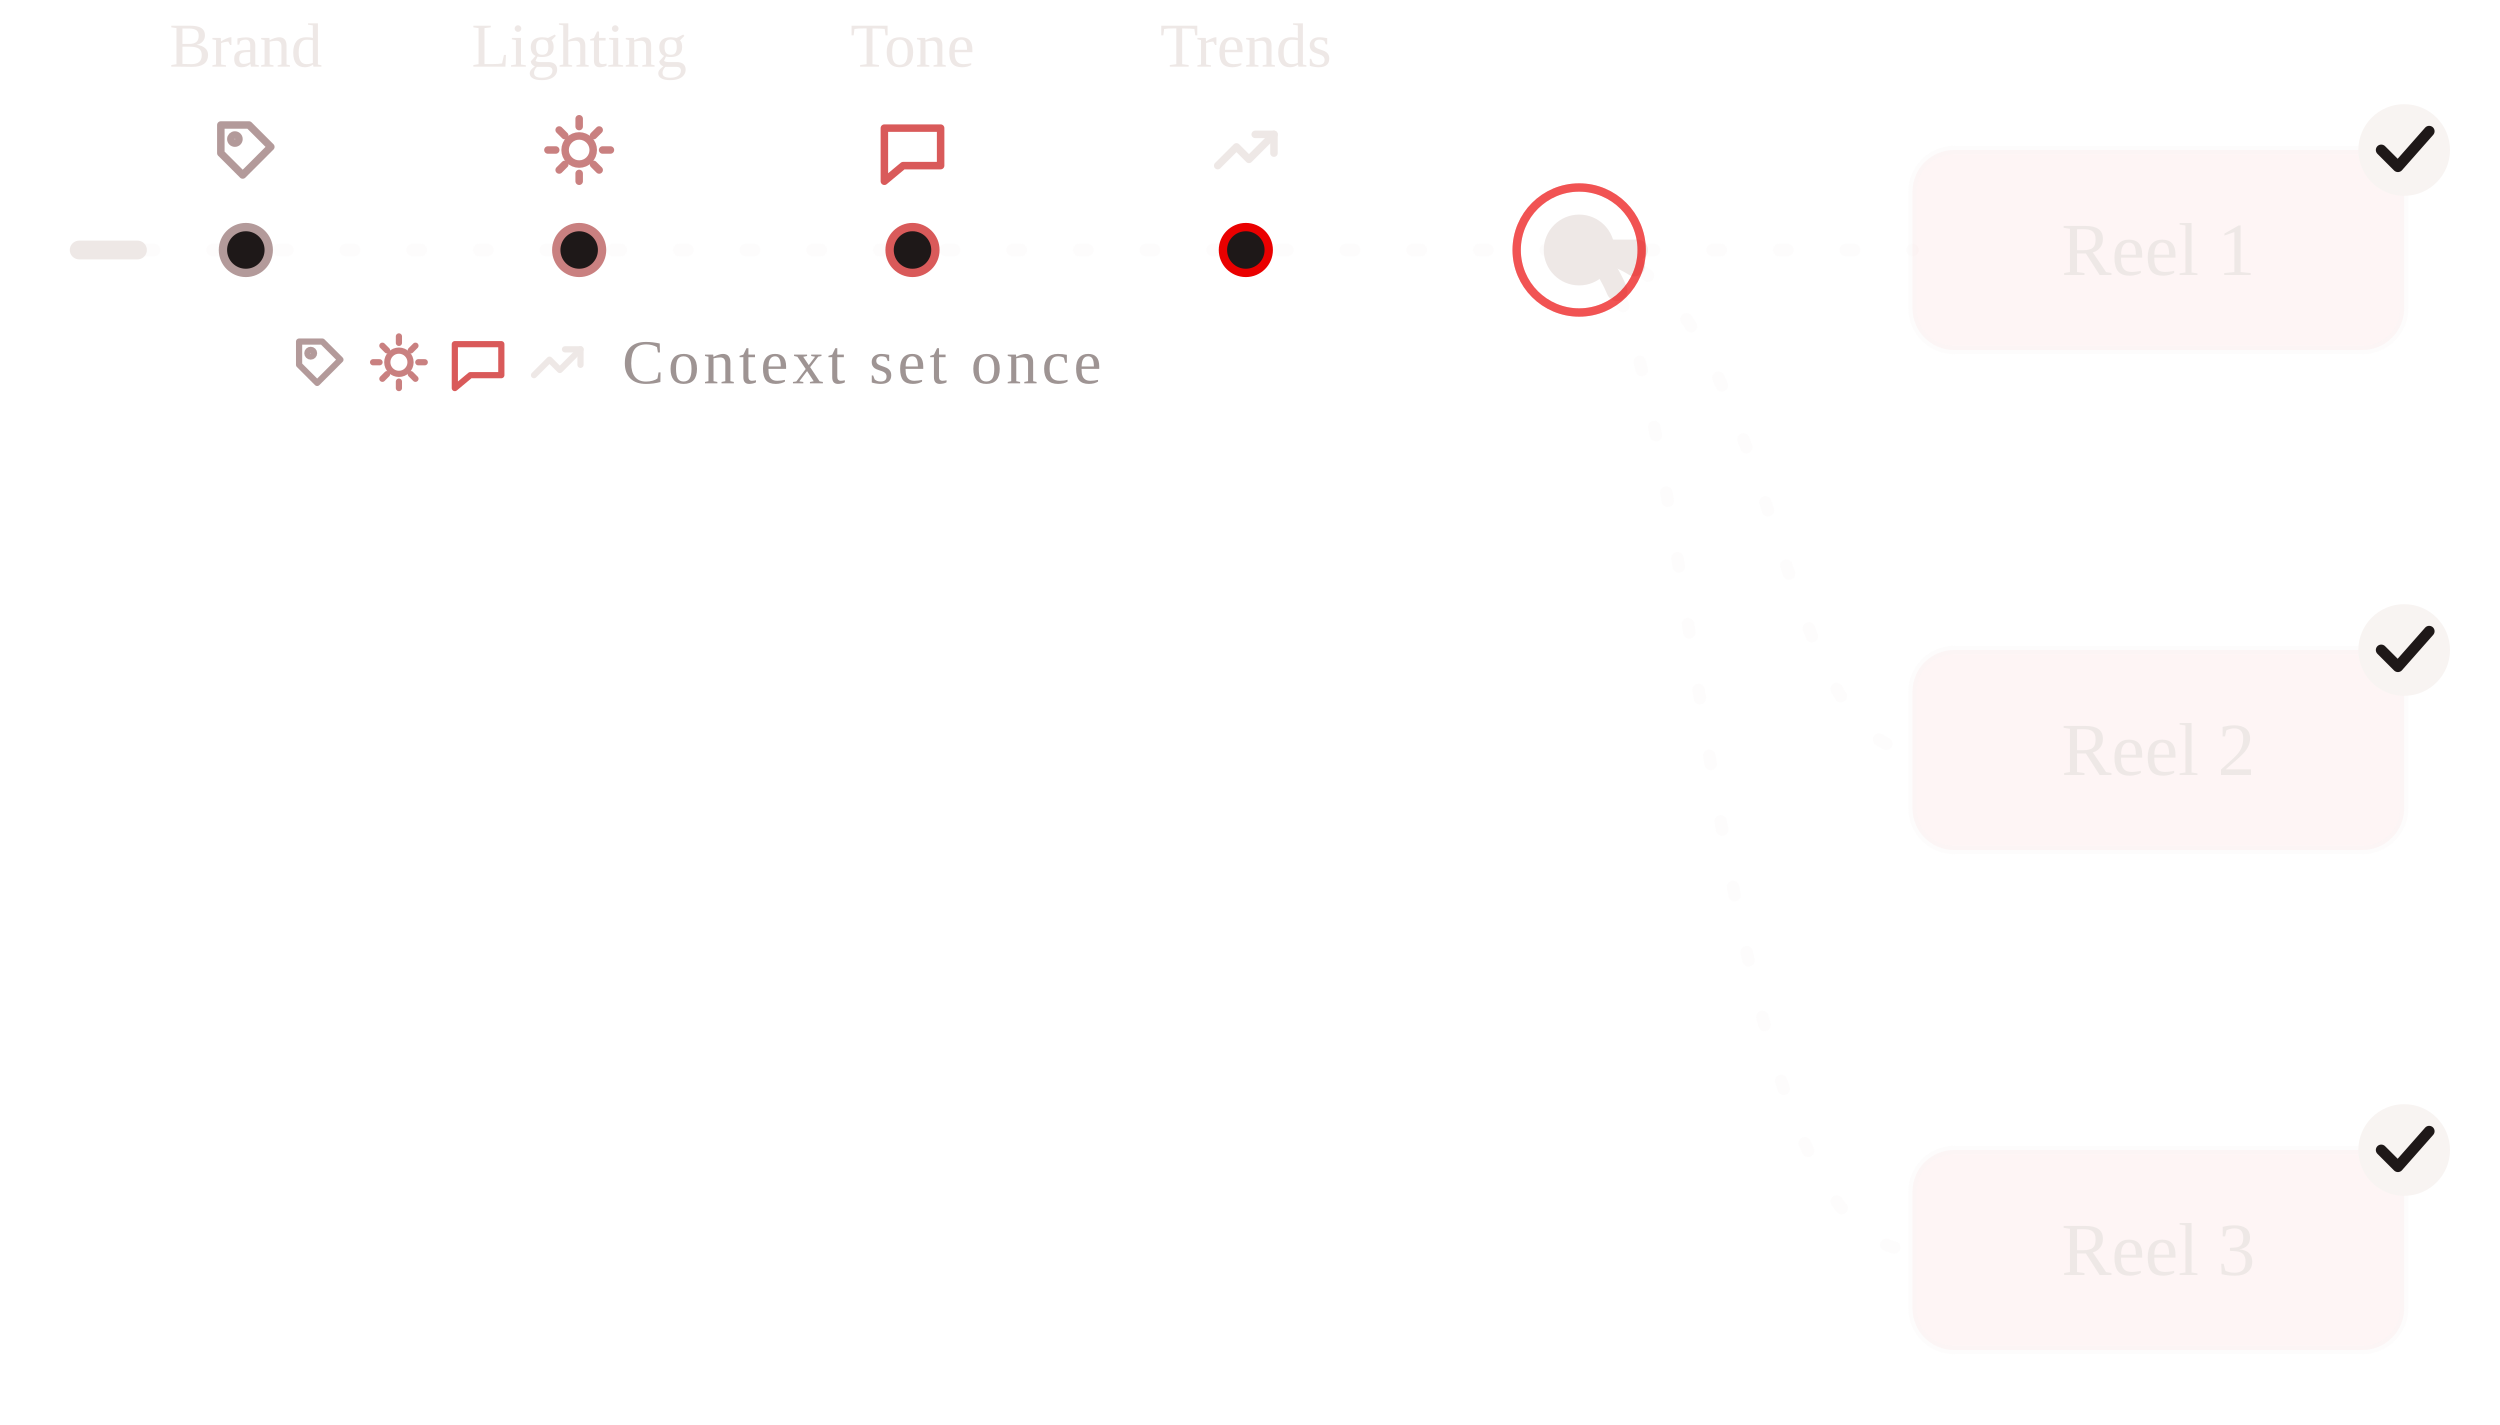
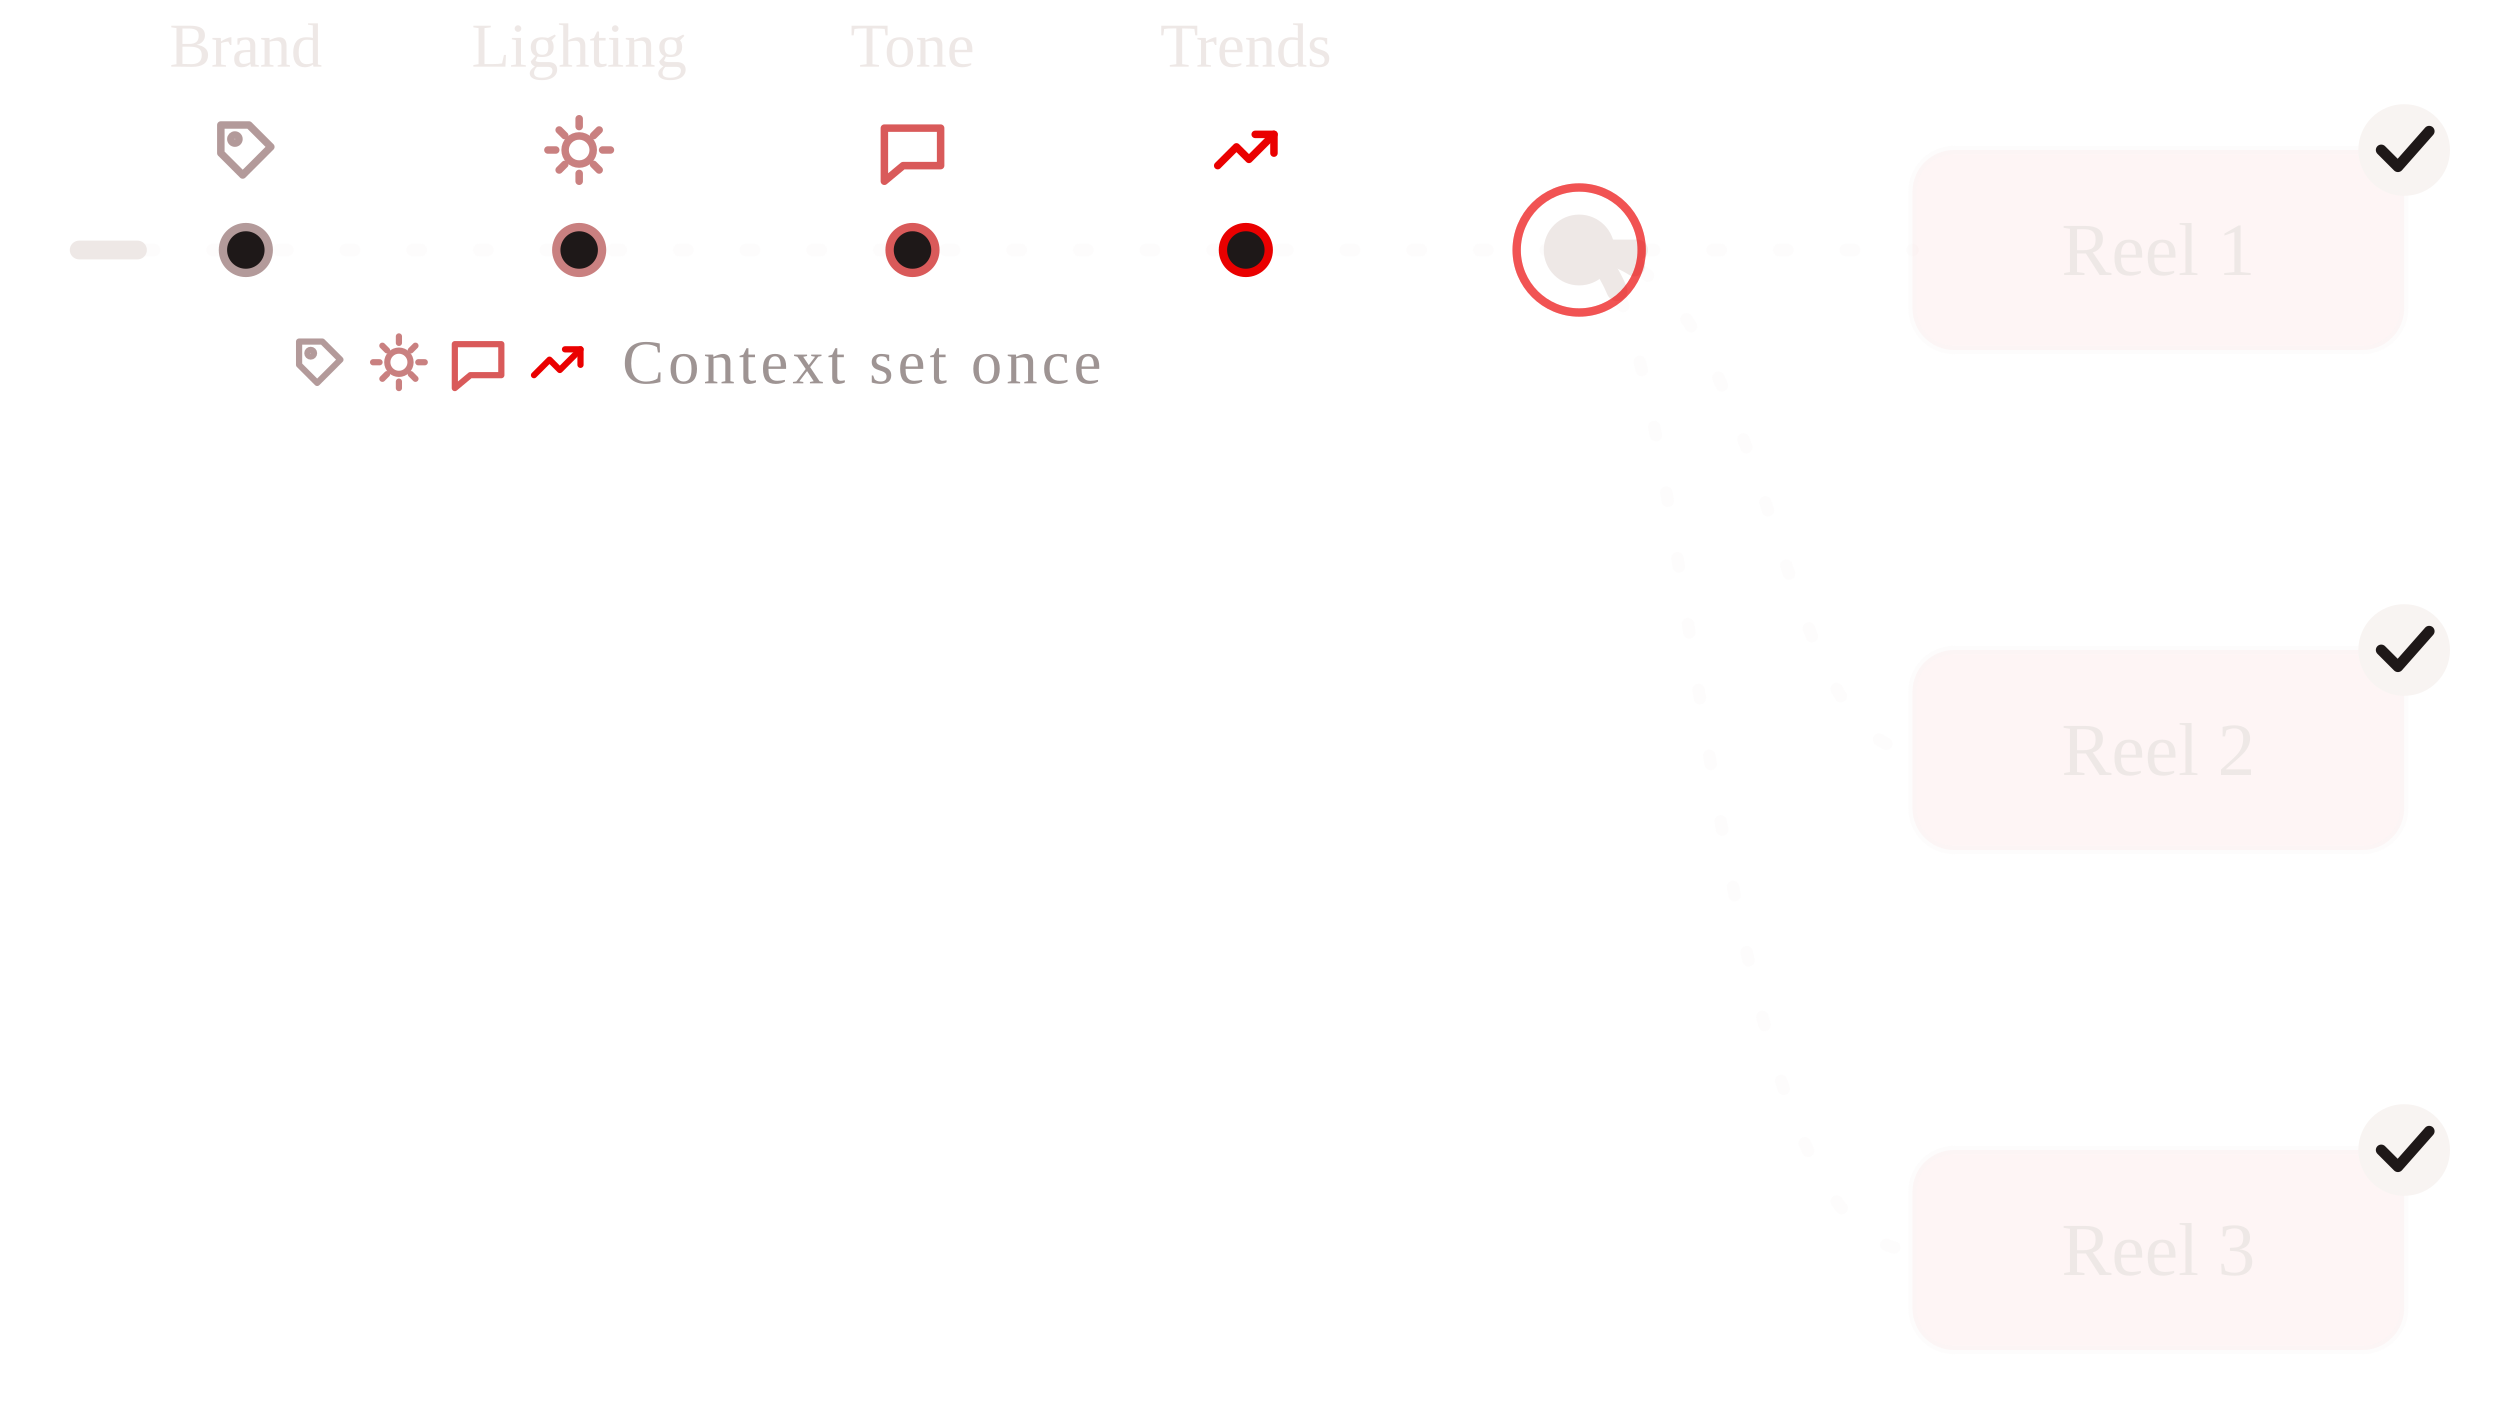
<svg xmlns="http://www.w3.org/2000/svg" viewBox="91 0 600 342" class="diagram" aria-hidden="true">
  <g fill="none" stroke="rgba(248,244,242,0.28)" stroke-width="3" stroke-dasharray="2 14" stroke-linecap="round">
    <path d="M110,60 H470" />
    <path d="M470,60 H550" />
    <path d="M470,60 C516,60 516,180 550,180" />
    <path d="M470,60 C498,60 498,300 550,300" />
  </g>
  <defs>
    <linearGradient id="cosCtxRowP" gradientUnits="userSpaceOnUse" x1="110" y1="0" x2="470" y2="0">
      <stop offset="11.111%" stop-color="#b39a9a" />
      <stop offset="33.333%" stop-color="#c98080" />
      <stop offset="55.556%" stop-color="#d95a5a" />
      <stop offset="77.778%" stop-color="#ea0000" />
    </linearGradient>
  </defs>
  <path d="M110,60 H470" pathLength="100" fill="none" stroke="url(#cosCtxRowP)" stroke-width="3.5" stroke-linecap="round" stroke-dasharray="100 100" opacity="0" style="animation:cosrowTrail 7s linear infinite" />
  <path d="M470,60 H550" pathLength="100" fill="none" stroke="#eee8e6" stroke-width="3" stroke-linecap="round" stroke-dasharray="100 100" opacity="0" style="animation:cosfanTrail 7s linear infinite" />
  <path d="M470,60 C516,60 516,180 550,180" pathLength="100" fill="none" stroke="#eee8e6" stroke-width="3" stroke-linecap="round" stroke-dasharray="100 100" opacity="0" style="animation:cosfanTrail 7s linear infinite" />
  <path d="M470,60 C498,60 498,300 550,300" pathLength="100" fill="none" stroke="#eee8e6" stroke-width="3" stroke-linecap="round" stroke-dasharray="100 100" opacity="0" style="animation:cosfanTrail 7s linear infinite" />
  <path d="M110,60 H470" fill="none" stroke="#eee8e6" stroke-width="4.5" stroke-linecap="round" stroke-dasharray="14 900" style="animation:cosrowP 7s linear infinite" />
  <path d="M470,60 H550" fill="none" stroke="#eee8e6" stroke-width="5" stroke-linecap="round" stroke-dasharray="14 900" style="animation:cosfanA 7s linear infinite" />
  <path d="M470,60 C516,60 516,180 550,180" fill="none" stroke="#eee8e6" stroke-width="5" stroke-linecap="round" stroke-dasharray="14 900" style="animation:cosfanB 7s linear infinite" />
  <path d="M470,60 C498,60 498,300 550,300" fill="none" stroke="#eee8e6" stroke-width="5" stroke-linecap="round" stroke-dasharray="14 900" style="animation:cosfanC 7s linear infinite" />
  <g>
    <g>
      <text x="150" y="16" text-anchor="middle" style="font-weight:500;font-size:15px" fill="#eee8e6">Brand</text>
      <g transform="translate(141 27) scale(0.75)" fill="none" stroke="#b39a9a" stroke-width="2.4" stroke-linecap="round" stroke-linejoin="round">
        <path d="M4 4h9l7 7-9 9-7-7z" />
        <circle cx="8.5" cy="8.5" r="1.3" />
      </g>
    </g>
    <circle cx="150" cy="60" r="5.5" fill="none" stroke="#b39a9a" stroke-width="2" opacity="0" style="transform-box:fill-box;transform-origin:center;animation:cosChipPulseP 7s linear infinite;animation-delay:-3.337s" />
    <circle cx="150" cy="60" r="5.5" fill="#1e1818" stroke="#b39a9a" stroke-width="2" style="transform-box:fill-box;transform-origin:center;animation:cosdKP0 7s linear infinite" />
  </g>
  <g>
    <g>
      <text x="230" y="16" text-anchor="middle" style="font-weight:500;font-size:15px" fill="#eee8e6">Lighting</text>
      <g transform="translate(221 27) scale(0.75)" fill="none" stroke="#c98080" stroke-width="2.4" stroke-linecap="round" stroke-linejoin="round">
        <circle cx="12" cy="12" r="4.5" />
        <path d="M12 2v2.5M12 19.5V22M2 12h2.5M19.5 12H22M5.6 5.6l1.8 1.8M16.6 16.6l1.8 1.8M18.4 5.6l-1.8 1.8M7.4 16.6l-1.8 1.8" />
      </g>
    </g>
    <circle cx="230" cy="60" r="5.5" fill="none" stroke="#c98080" stroke-width="2" opacity="0" style="transform-box:fill-box;transform-origin:center;animation:cosChipPulseP 7s linear infinite;animation-delay:-3.012s" />
    <circle cx="230" cy="60" r="5.5" fill="#1e1818" stroke="#c98080" stroke-width="2" style="transform-box:fill-box;transform-origin:center;animation:cosdKP1 7s linear infinite" />
  </g>
  <g>
    <g>
      <text x="310" y="16" text-anchor="middle" style="font-weight:500;font-size:15px" fill="#eee8e6">Tone</text>
      <g transform="translate(301 27) scale(0.75)" fill="none" stroke="#d95a5a" stroke-width="2.4" stroke-linecap="round" stroke-linejoin="round">
        <path d="M3 5h18v12H9l-6 5z" />
      </g>
    </g>
    <circle cx="310" cy="60" r="5.5" fill="none" stroke="#d95a5a" stroke-width="2" opacity="0" style="transform-box:fill-box;transform-origin:center;animation:cosChipPulseP 7s linear infinite;animation-delay:-2.687s" />
    <circle cx="310" cy="60" r="5.5" fill="#1e1818" stroke="#d95a5a" stroke-width="2" style="transform-box:fill-box;transform-origin:center;animation:cosdKP2 7s linear infinite" />
  </g>
  <g>
    <g>
      <text x="390" y="16" text-anchor="middle" style="font-weight:500;font-size:15px" fill="#eee8e6">Trends</text>
-       <g transform="translate(381 27) scale(0.75)" fill="none" stroke="#eee8e6" stroke-width="2.4" stroke-linecap="round" stroke-linejoin="round">
+       <g transform="translate(381 27) scale(0.75)" fill="none" stroke="#ea0000" stroke-width="2.4" stroke-linecap="round" stroke-linejoin="round">
        <path d="M3 17l6-6 4 4 8-8" />
        <path d="M15 7h6v6" />
      </g>
    </g>
    <circle cx="390" cy="60" r="5.5" fill="none" stroke="#ea0000" stroke-width="2" opacity="0" style="transform-box:fill-box;transform-origin:center;animation:cosChipPulseP 7s linear infinite;animation-delay:-2.362s" />
    <circle cx="390" cy="60" r="5.5" fill="#1e1818" stroke="#ea0000" stroke-width="2" style="transform-box:fill-box;transform-origin:center;animation:cosdKP3 7s linear infinite" />
  </g>
  <circle cx="470" cy="60" r="8.5" fill="#eee8e6" />
  <circle cx="470" cy="60" r="15" fill="none" stroke="rgba(234,0,0,.35)" stroke-width="2" />
  <circle cx="470" cy="60" r="15" fill="none" stroke="rgba(234,0,0,.5)" stroke-width="2" style="transform-box:fill-box;transform-origin:center;animation:cosringP 7s linear infinite" />
  <g>
    <g transform="translate(160.3 79.5) scale(0.62)" fill="none" stroke="#b39a9a" stroke-width="2.4" stroke-linecap="round" stroke-linejoin="round">
      <path d="M4 4h9l7 7-9 9-7-7z" />
      <circle cx="8.5" cy="8.5" r="1.3" />
    </g>
    <g transform="translate(179.3 79.5) scale(0.62)" fill="none" stroke="#c98080" stroke-width="2.4" stroke-linecap="round" stroke-linejoin="round">
      <circle cx="12" cy="12" r="4.5" />
      <path d="M12 2v2.5M12 19.5V22M2 12h2.5M19.5 12H22M5.6 5.6l1.8 1.8M16.6 16.6l1.8 1.8M18.4 5.6l-1.8 1.8M7.4 16.6l-1.8 1.8" />
    </g>
    <g transform="translate(198.3 79.5) scale(0.62)" fill="none" stroke="#d95a5a" stroke-width="2.4" stroke-linecap="round" stroke-linejoin="round">
      <path d="M3 5h18v12H9l-6 5z" />
    </g>
-     <g transform="translate(217.3 79.5) scale(0.62)" fill="none" stroke="#eee8e6" stroke-width="2.4" stroke-linecap="round" stroke-linejoin="round">
+     <g transform="translate(217.3 79.5) scale(0.62)" fill="none" stroke="#ea0000" stroke-width="2.4" stroke-linecap="round" stroke-linejoin="round">
      <path d="M3 17l6-6 4 4 8-8" />
      <path d="M15 7h6v6" />
    </g>
    <text x="240.35" y="92" style="font-weight:500;font-size:15px;letter-spacing:1px" fill="#9e9493">Context set once</text>
  </g>
  <g>
    <rect x="550" y="36" width="118" height="48" rx="10" fill="rgba(234,0,0,.04)" stroke="rgba(248,244,242,0.28)" stroke-width="2" style="animation:cosflashP 7s linear infinite" />
    <text x="609" y="66" text-anchor="middle" style="font-weight:500;font-size:18px" fill="#eee8e6">Reel 1</text>
    <g style="animation:costickP 7s linear infinite">
      <circle cx="668" cy="36" r="11" fill="#f8f4f2" />
      <path d="M662.5,36 L666.5,40 L674,31.5" fill="none" stroke="#1e1818" stroke-width="2.6" stroke-linecap="round" stroke-linejoin="round" />
    </g>
  </g>
  <g>
    <rect x="550" y="156" width="118" height="48" rx="10" fill="rgba(234,0,0,.04)" stroke="rgba(248,244,242,0.28)" stroke-width="2" style="animation:cosflashP 7s linear infinite" />
    <text x="609" y="186" text-anchor="middle" style="font-weight:500;font-size:18px" fill="#eee8e6">Reel 2</text>
    <g style="animation:costickP 7s linear infinite">
      <circle cx="668" cy="156" r="11" fill="#f8f4f2" />
      <path d="M662.5,156 L666.5,160 L674,151.5" fill="none" stroke="#1e1818" stroke-width="2.6" stroke-linecap="round" stroke-linejoin="round" />
    </g>
  </g>
  <g>
    <rect x="550" y="276" width="118" height="48" rx="10" fill="rgba(234,0,0,.04)" stroke="rgba(248,244,242,0.28)" stroke-width="2" style="animation:cosflashP 7s linear infinite" />
    <text x="609" y="306" text-anchor="middle" style="font-weight:500;font-size:18px" fill="#eee8e6">Reel 3</text>
    <g style="animation:costickP 7s linear infinite">
      <circle cx="668" cy="276" r="11" fill="#f8f4f2" />
      <path d="M662.5,276 L666.5,280 L674,271.5" fill="none" stroke="#1e1818" stroke-width="2.6" stroke-linecap="round" stroke-linejoin="round" />
    </g>
  </g>
</svg>
